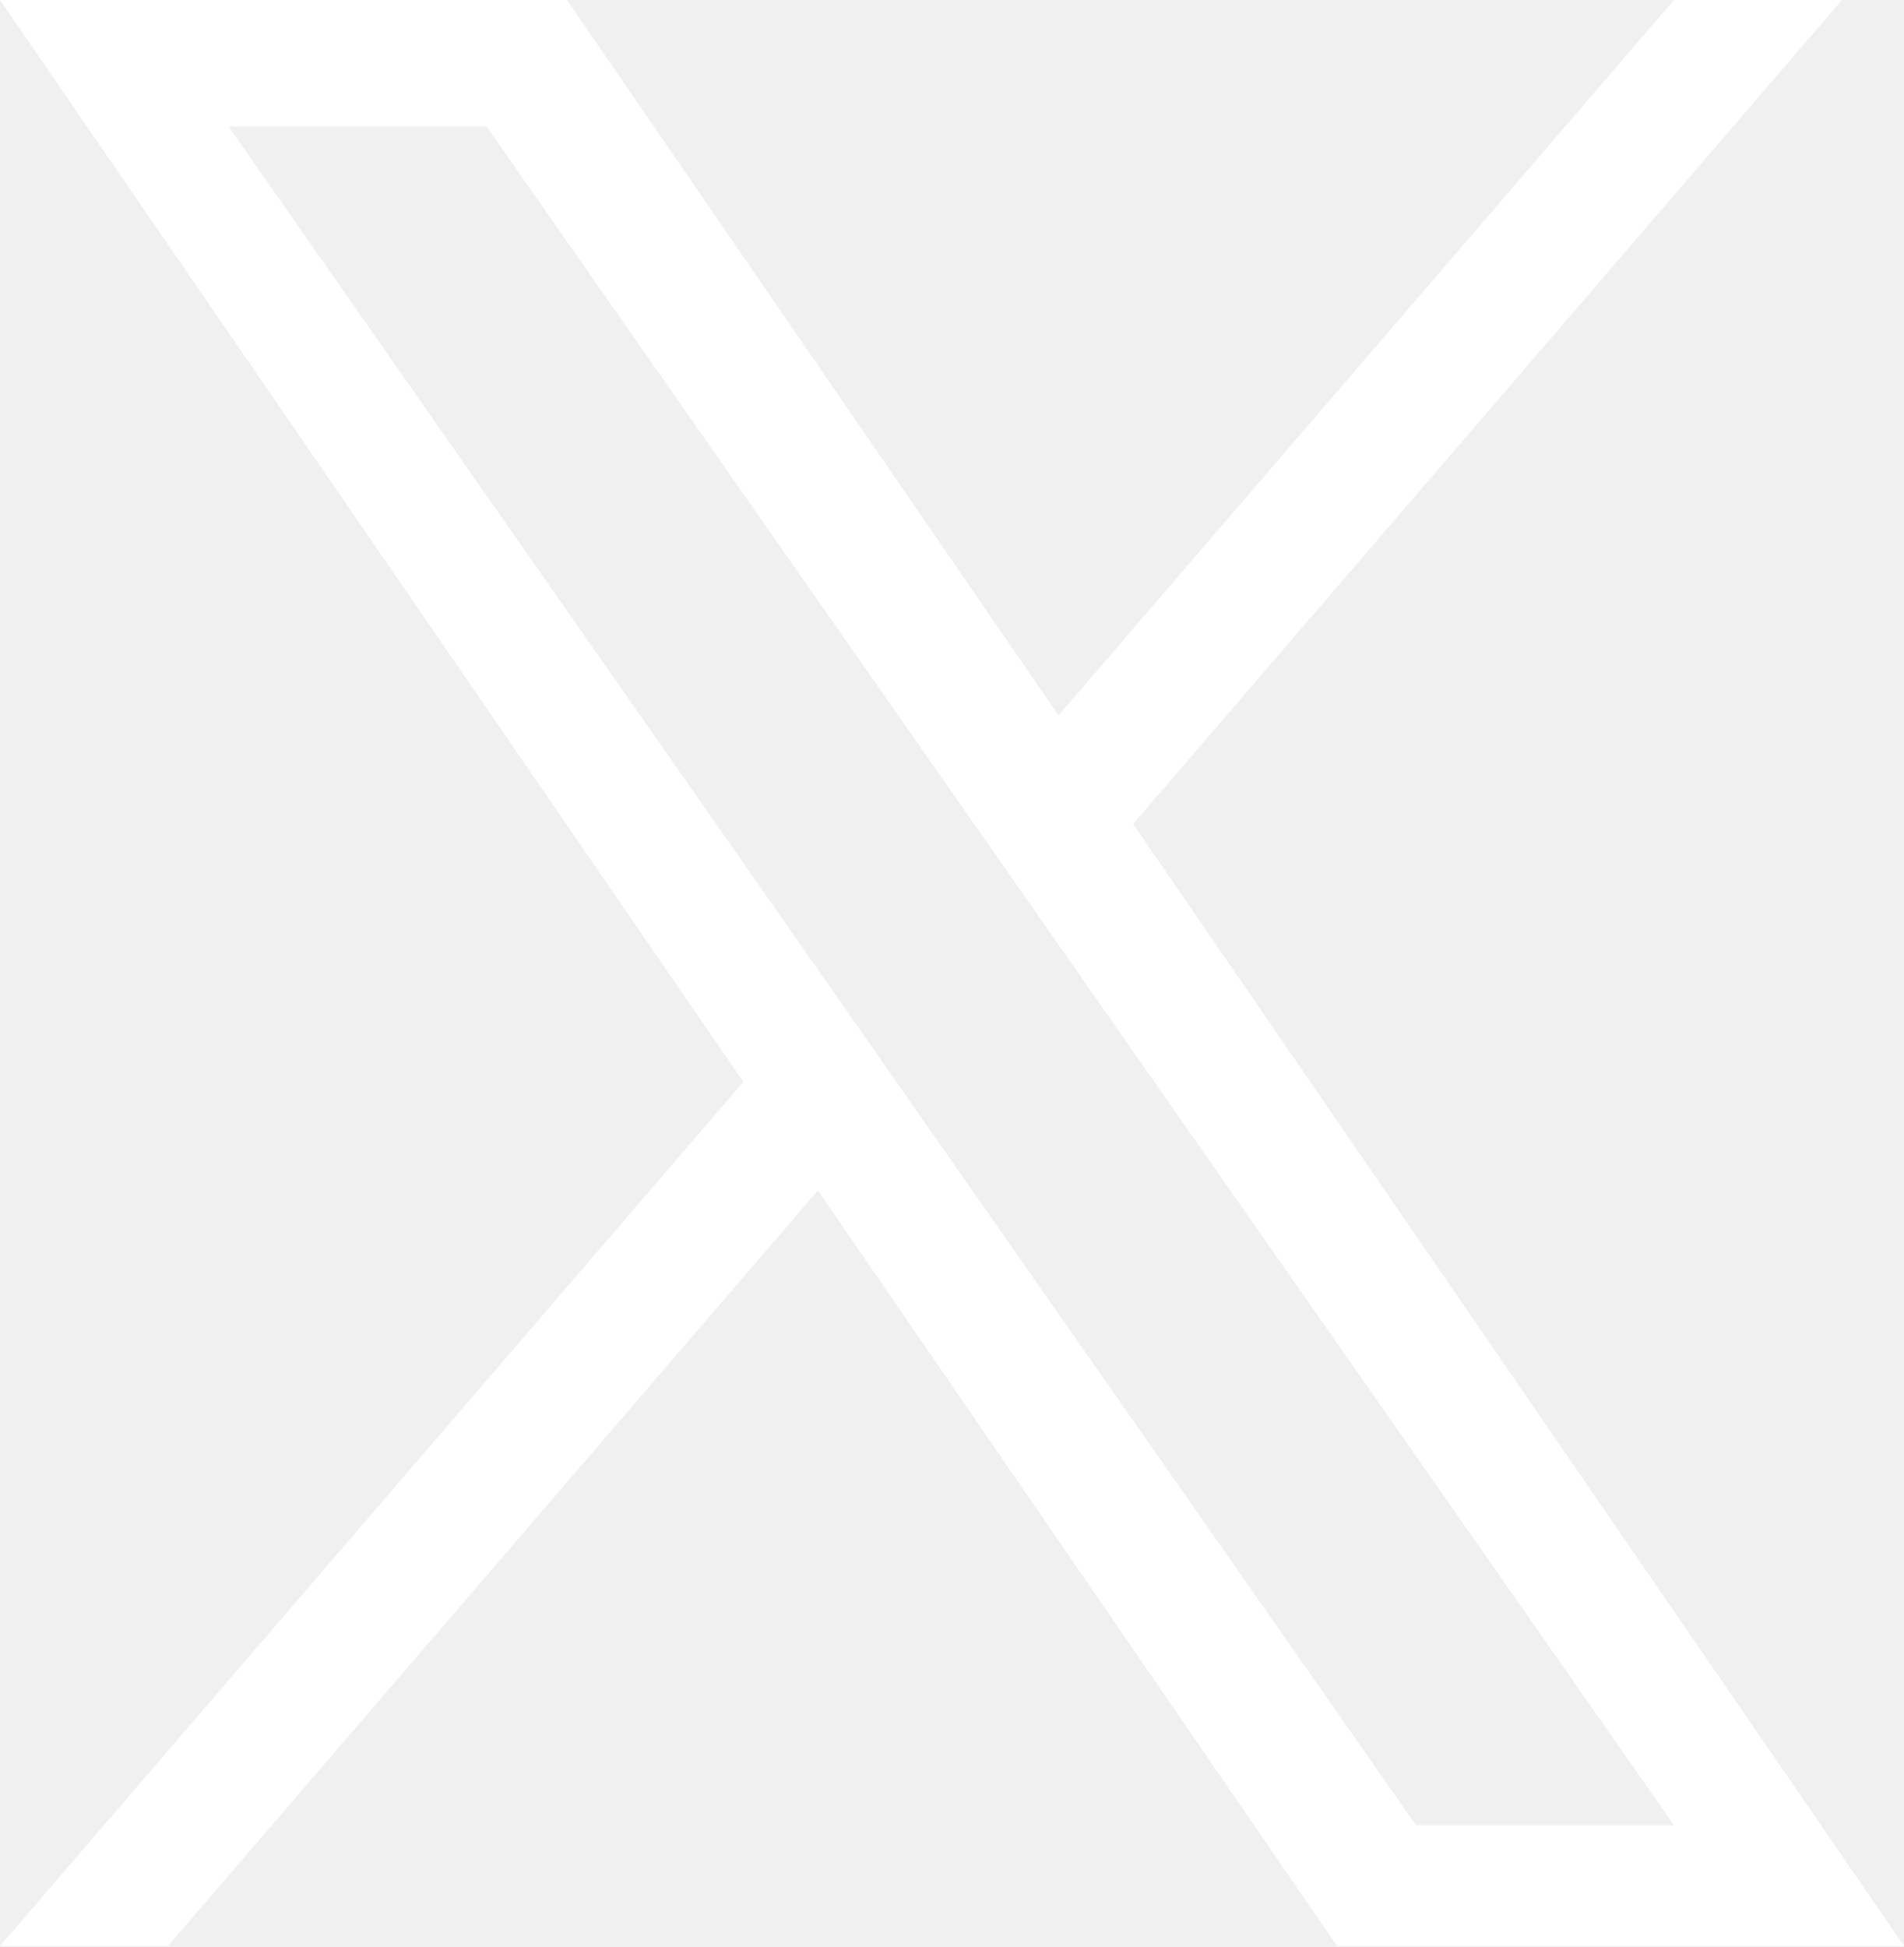
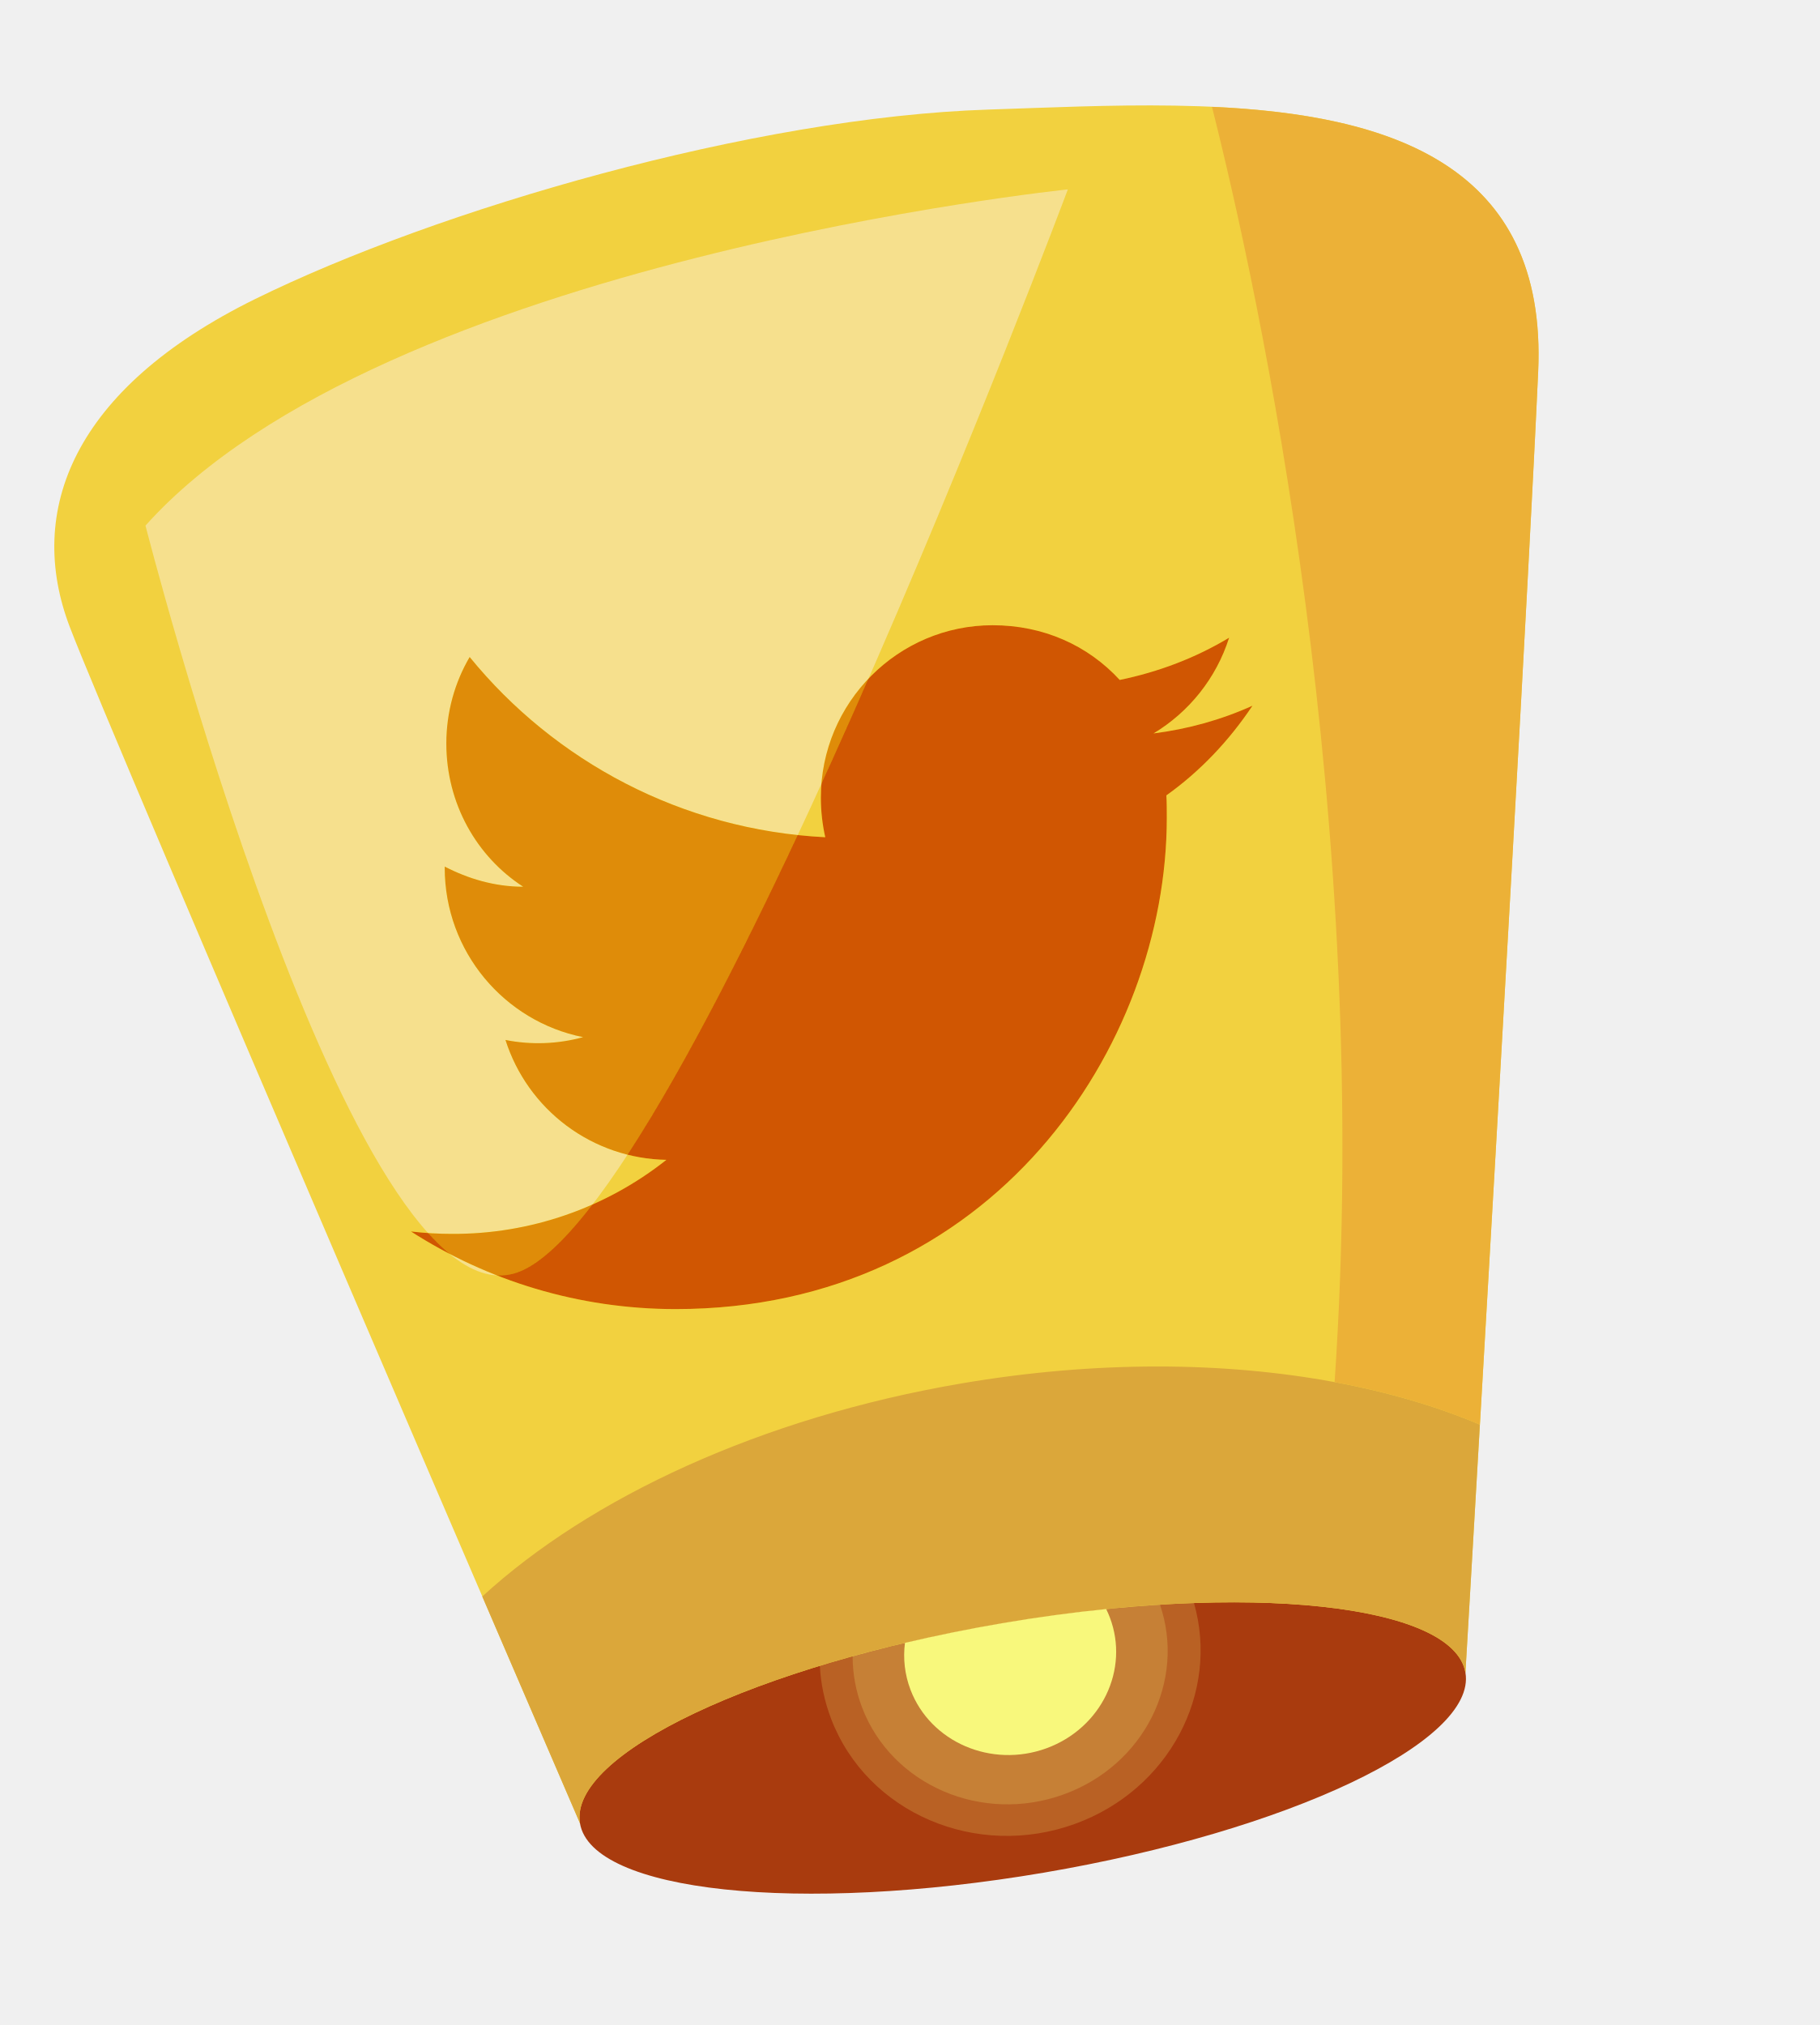
- <svg xmlns="http://www.w3.org/2000/svg" width="1200" height="1227" viewBox="0 0 1200 1227" fill="none">
-   <path d="M714.163 519.284L1160.89 0H1055.03L667.137 450.887L357.328 0H0L468.492 681.821L0 1226.37H105.866L515.491 750.218L842.672 1226.37H1200L714.137 519.284H714.163ZM569.165 687.828L521.697 619.934L144.011 79.694H306.615L611.412 515.685L658.88 583.579L1055.08 1150.3H892.476L569.165 687.854V687.828Z" fill="white" />
+ <svg xmlns="http://www.w3.org/2000/svg" width="62" height="69" viewBox="0 0 62 69" fill="none">
+   <path d="M19.763 62.126C19.763 62.126 3.89 25.319 2.379 21.366C0.868 17.413 2.481 13.249 8.695 10.189C14.909 7.129 25.692 3.993 33.673 3.734C41.654 3.474 52.87 2.564 52.413 12.666C51.955 22.767 49.935 56.996 49.935 56.996L19.763 62.126Z" fill="#F2D13F" />
+   <path d="M49.936 56.996C50.329 59.342 43.895 62.392 35.563 63.81C27.23 65.227 20.157 64.473 19.763 62.127C19.37 59.781 25.804 56.731 34.136 55.313C42.468 53.896 49.542 54.65 49.936 56.996Z" fill="#A93B0E" />
+   <path opacity="0.2" d="M40.685 54.62C41.562 57.688 39.83 60.98 36.638 62.144C33.269 63.372 29.545 61.771 28.321 58.568C28.094 57.974 27.968 57.366 27.937 56.762C28.301 56.65 28.671 56.543 29.052 56.436C29.627 56.276 30.225 56.125 30.835 55.98C31.892 55.732 32.997 55.505 34.136 55.311C35.355 55.102 36.545 54.943 37.693 54.828C38.32 54.764 38.93 54.715 39.526 54.676C39.92 54.653 40.307 54.636 40.685 54.62Z" fill="#F8F87C" />
+   <path d="M49.935 56.995C49.542 54.65 42.47 53.896 34.137 55.312C25.805 56.73 19.369 59.779 19.763 62.127C19.763 62.127 18.4 58.968 16.434 54.399C20.1 51.033 25.934 48.302 32.763 47.139C37.335 46.359 41.711 46.396 45.476 47.094C47.284 47.43 48.951 47.917 50.427 48.543C50.138 53.557 49.935 56.995 49.935 56.995Z" fill="#DBA73A" />
+   <path d="M52.414 12.667C52.103 19.568 51.059 37.727 50.428 48.544C48.952 47.917 47.286 47.43 45.477 47.094C46.792 27.872 42.899 9.993 41.299 3.641C47.318 3.914 52.734 5.584 52.414 12.667Z" fill="#ECB137" />
+   <path opacity="0.5" d="M36.387 6.454C36.387 6.454 23.286 41.428 17.616 43.364C11.946 45.297 4.958 17.909 4.958 17.909C13.064 8.862 36.387 6.454 36.387 6.454Z" fill="#F9F0DC" />
+   <path opacity="0.2" d="M39.527 54.677C40.416 57.283 38.982 60.146 36.254 61.14C33.467 62.156 30.389 60.833 29.376 58.183C29.157 57.609 29.053 57.017 29.053 56.436C29.628 56.275 30.226 56.125 30.836 55.979C31.892 55.732 32.998 55.505 34.137 55.311C35.356 55.102 36.546 54.943 37.694 54.827C38.32 54.765 38.93 54.715 39.527 54.677Z" fill="#F8F87C" />
+   <path d="M37.816 55.107C38.497 56.889 37.529 58.888 35.656 59.572C33.782 60.255 31.709 59.364 31.027 57.581C30.826 57.053 30.769 56.507 30.837 55.979C31.893 55.732 32.998 55.505 34.137 55.311C35.357 55.102 36.546 54.943 37.694 54.827C37.738 54.917 37.779 55.011 37.816 55.107Z" fill="#F8F87C" />
+   <g style="mix-blend-mode:overlay">
+     <path d="M42.679 24.045C41.623 24.525 40.485 24.84 39.307 24.991C40.513 24.265 41.445 23.113 41.883 21.729C40.746 22.414 39.485 22.894 38.155 23.168C37.072 21.989 35.551 21.304 33.824 21.304C30.602 21.304 27.971 23.936 27.971 27.184C27.971 27.65 28.026 28.103 28.121 28.528C23.242 28.281 18.896 25.937 16.004 22.387C15.497 23.25 15.209 24.265 15.209 25.334C15.209 27.376 16.237 29.186 17.827 30.214C16.854 30.214 15.949 29.939 15.154 29.528V29.569C15.154 32.421 17.183 34.806 19.87 35.34C19.007 35.577 18.102 35.61 17.224 35.436C17.596 36.605 18.326 37.627 19.309 38.36C20.293 39.093 21.481 39.499 22.707 39.521C20.629 41.166 18.052 42.056 15.401 42.043C14.935 42.043 14.469 42.016 14.003 41.961C16.607 43.633 19.705 44.606 23.022 44.606C33.824 44.606 39.759 35.642 39.759 27.87C39.759 27.609 39.759 27.363 39.745 27.102C40.897 26.28 41.883 25.238 42.679 24.045Z" fill="#0D0A18" />
+   </g>
+   <g style="mix-blend-mode:overlay">
+     <path d="M42.679 24.046C41.623 24.525 40.485 24.841 39.307 24.991C40.513 24.265 41.445 23.113 41.883 21.729C40.746 22.414 39.485 22.894 38.155 23.168C37.072 21.989 35.551 21.304 33.824 21.304C30.602 21.304 27.971 23.936 27.971 27.184C27.971 27.651 28.026 28.103 28.121 28.528C23.242 28.281 18.896 25.937 16.004 22.387C15.497 23.25 15.209 24.265 15.209 25.334C15.209 27.376 16.237 29.186 17.827 30.214C16.854 30.214 15.949 29.94 15.154 29.528V29.57C15.154 32.421 17.183 34.806 19.87 35.34C19.007 35.577 18.102 35.61 17.224 35.436C17.596 36.605 18.326 37.627 19.309 38.36C20.293 39.093 21.481 39.499 22.707 39.521C20.629 41.167 18.052 42.056 15.401 42.043C14.935 42.043 14.469 42.016 14.003 41.961C16.607 43.633 19.705 44.606 23.022 44.606C33.824 44.606 39.759 35.642 39.759 27.87C39.759 27.609 39.759 27.363 39.745 27.102C40.897 26.28 41.883 25.238 42.679 24.046Z" fill="#0D0A18" />
+   </g>
</svg>
